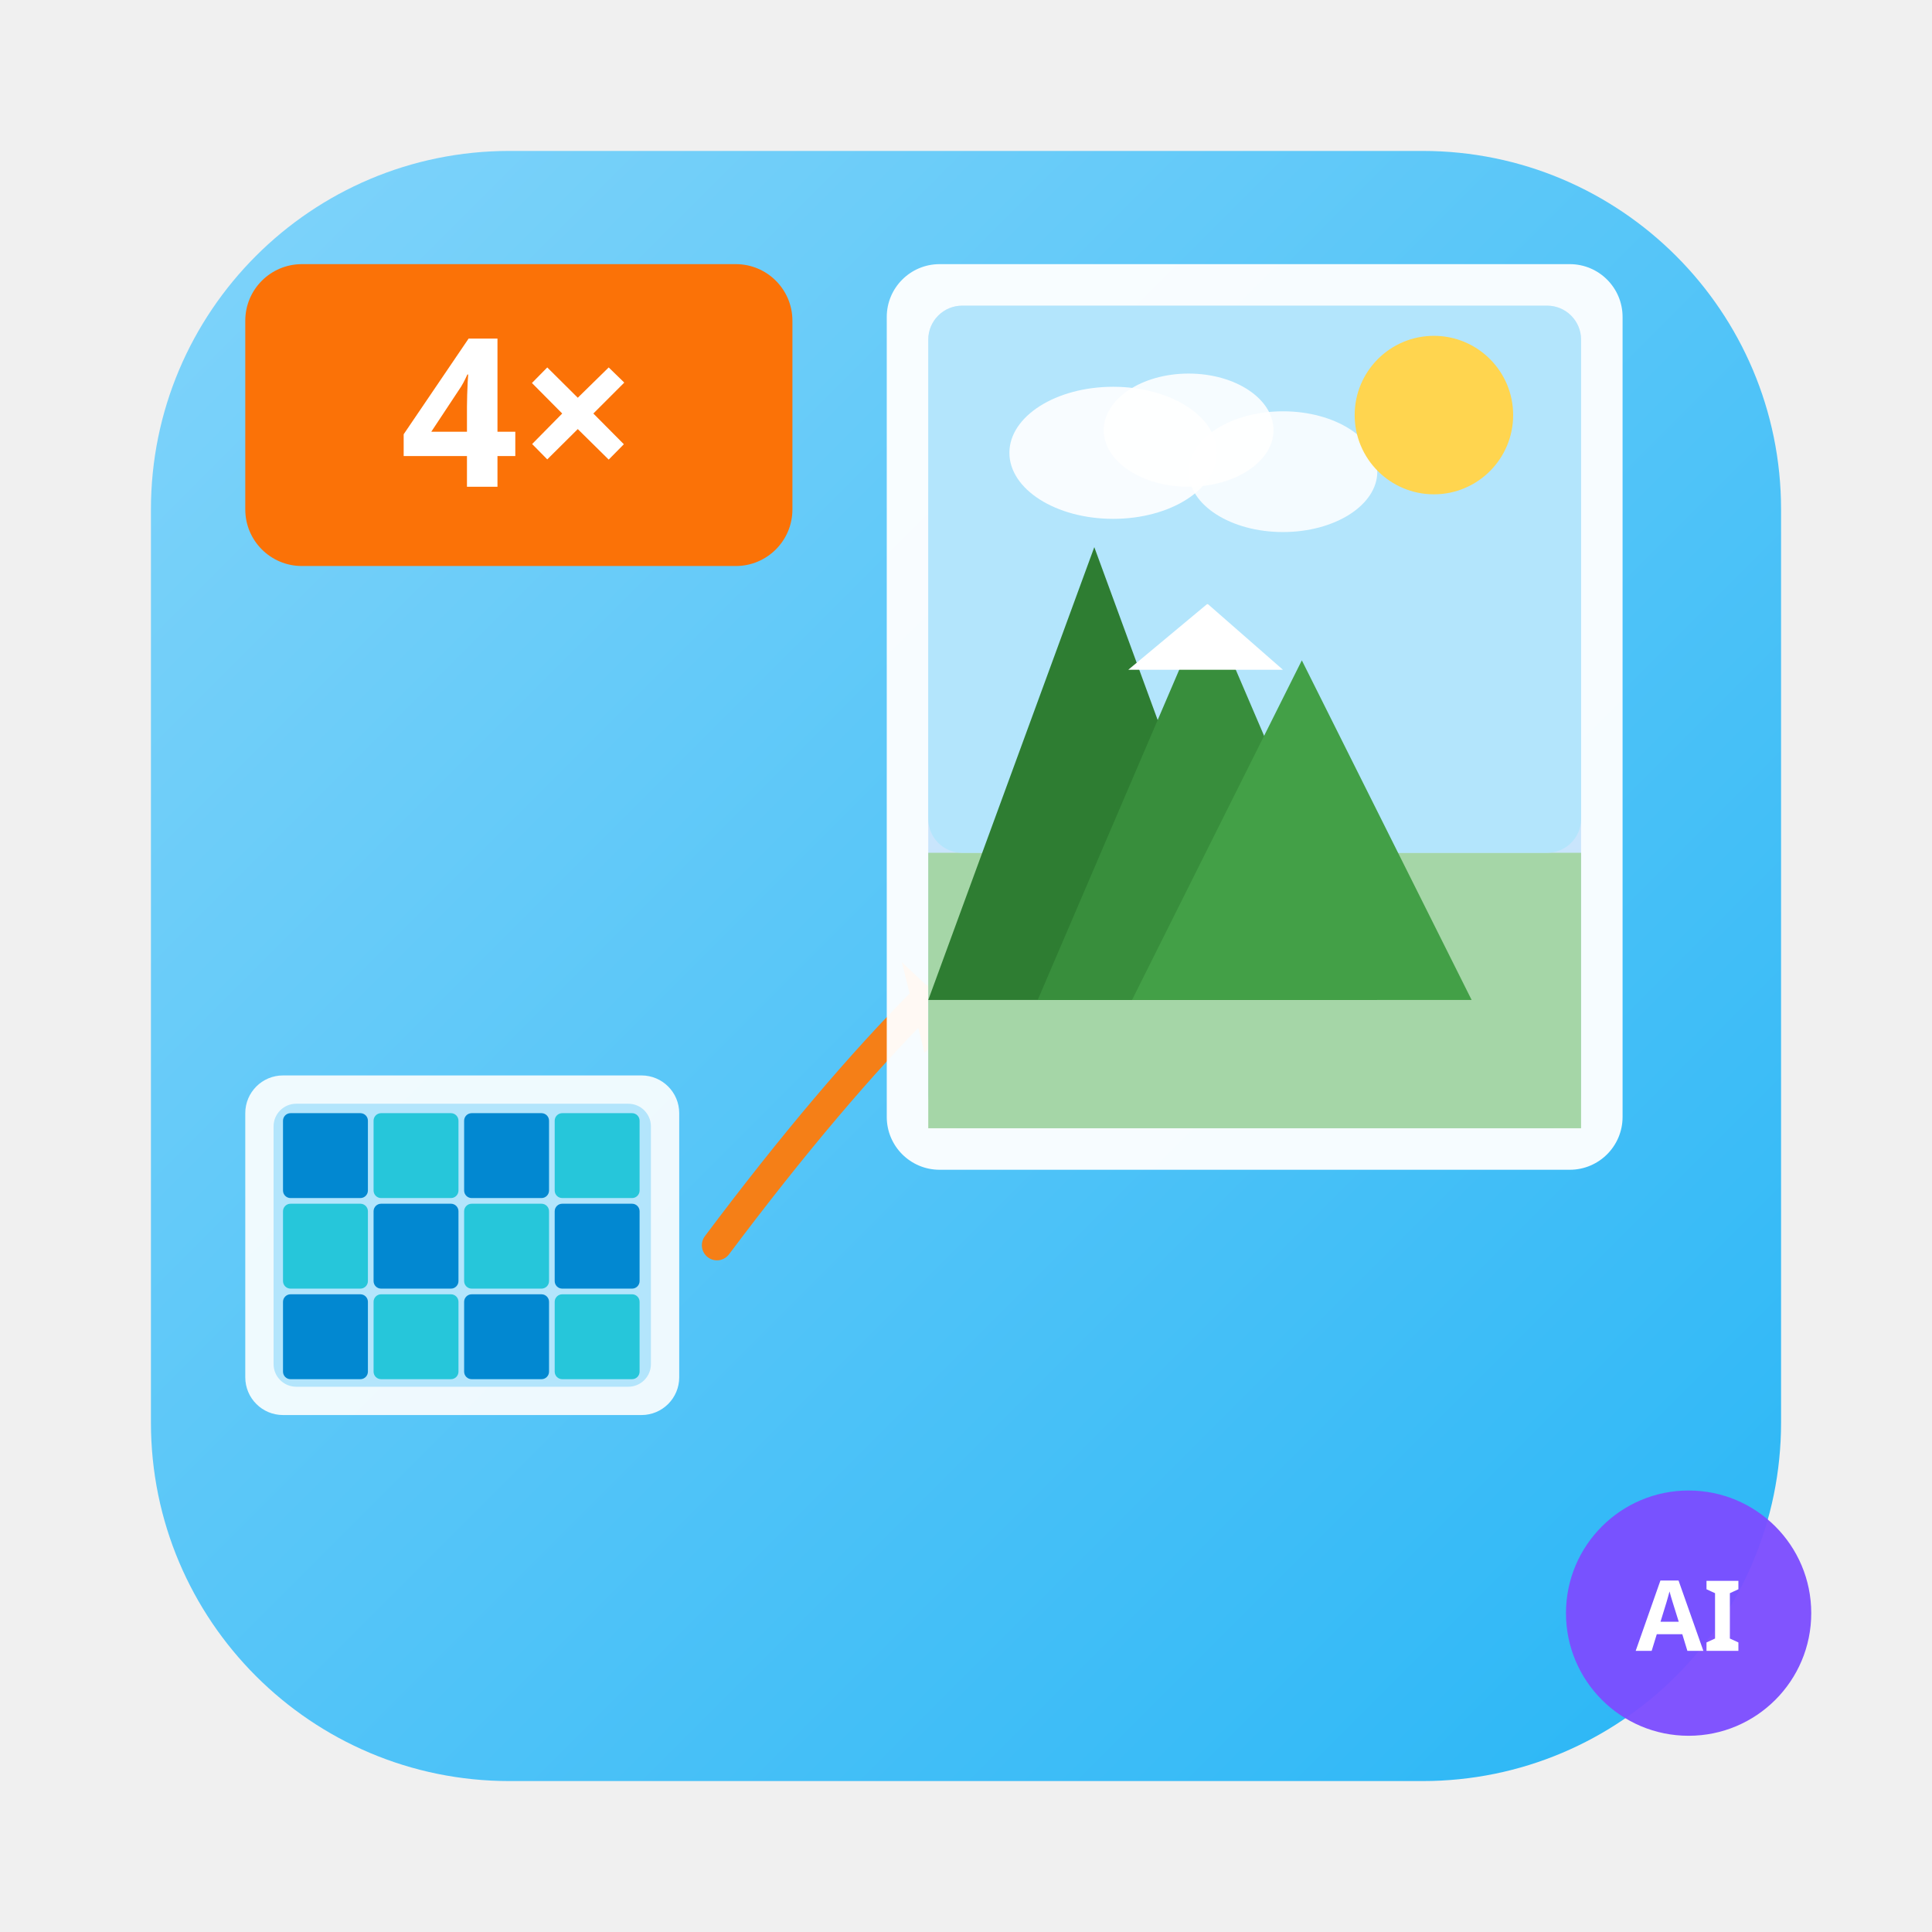
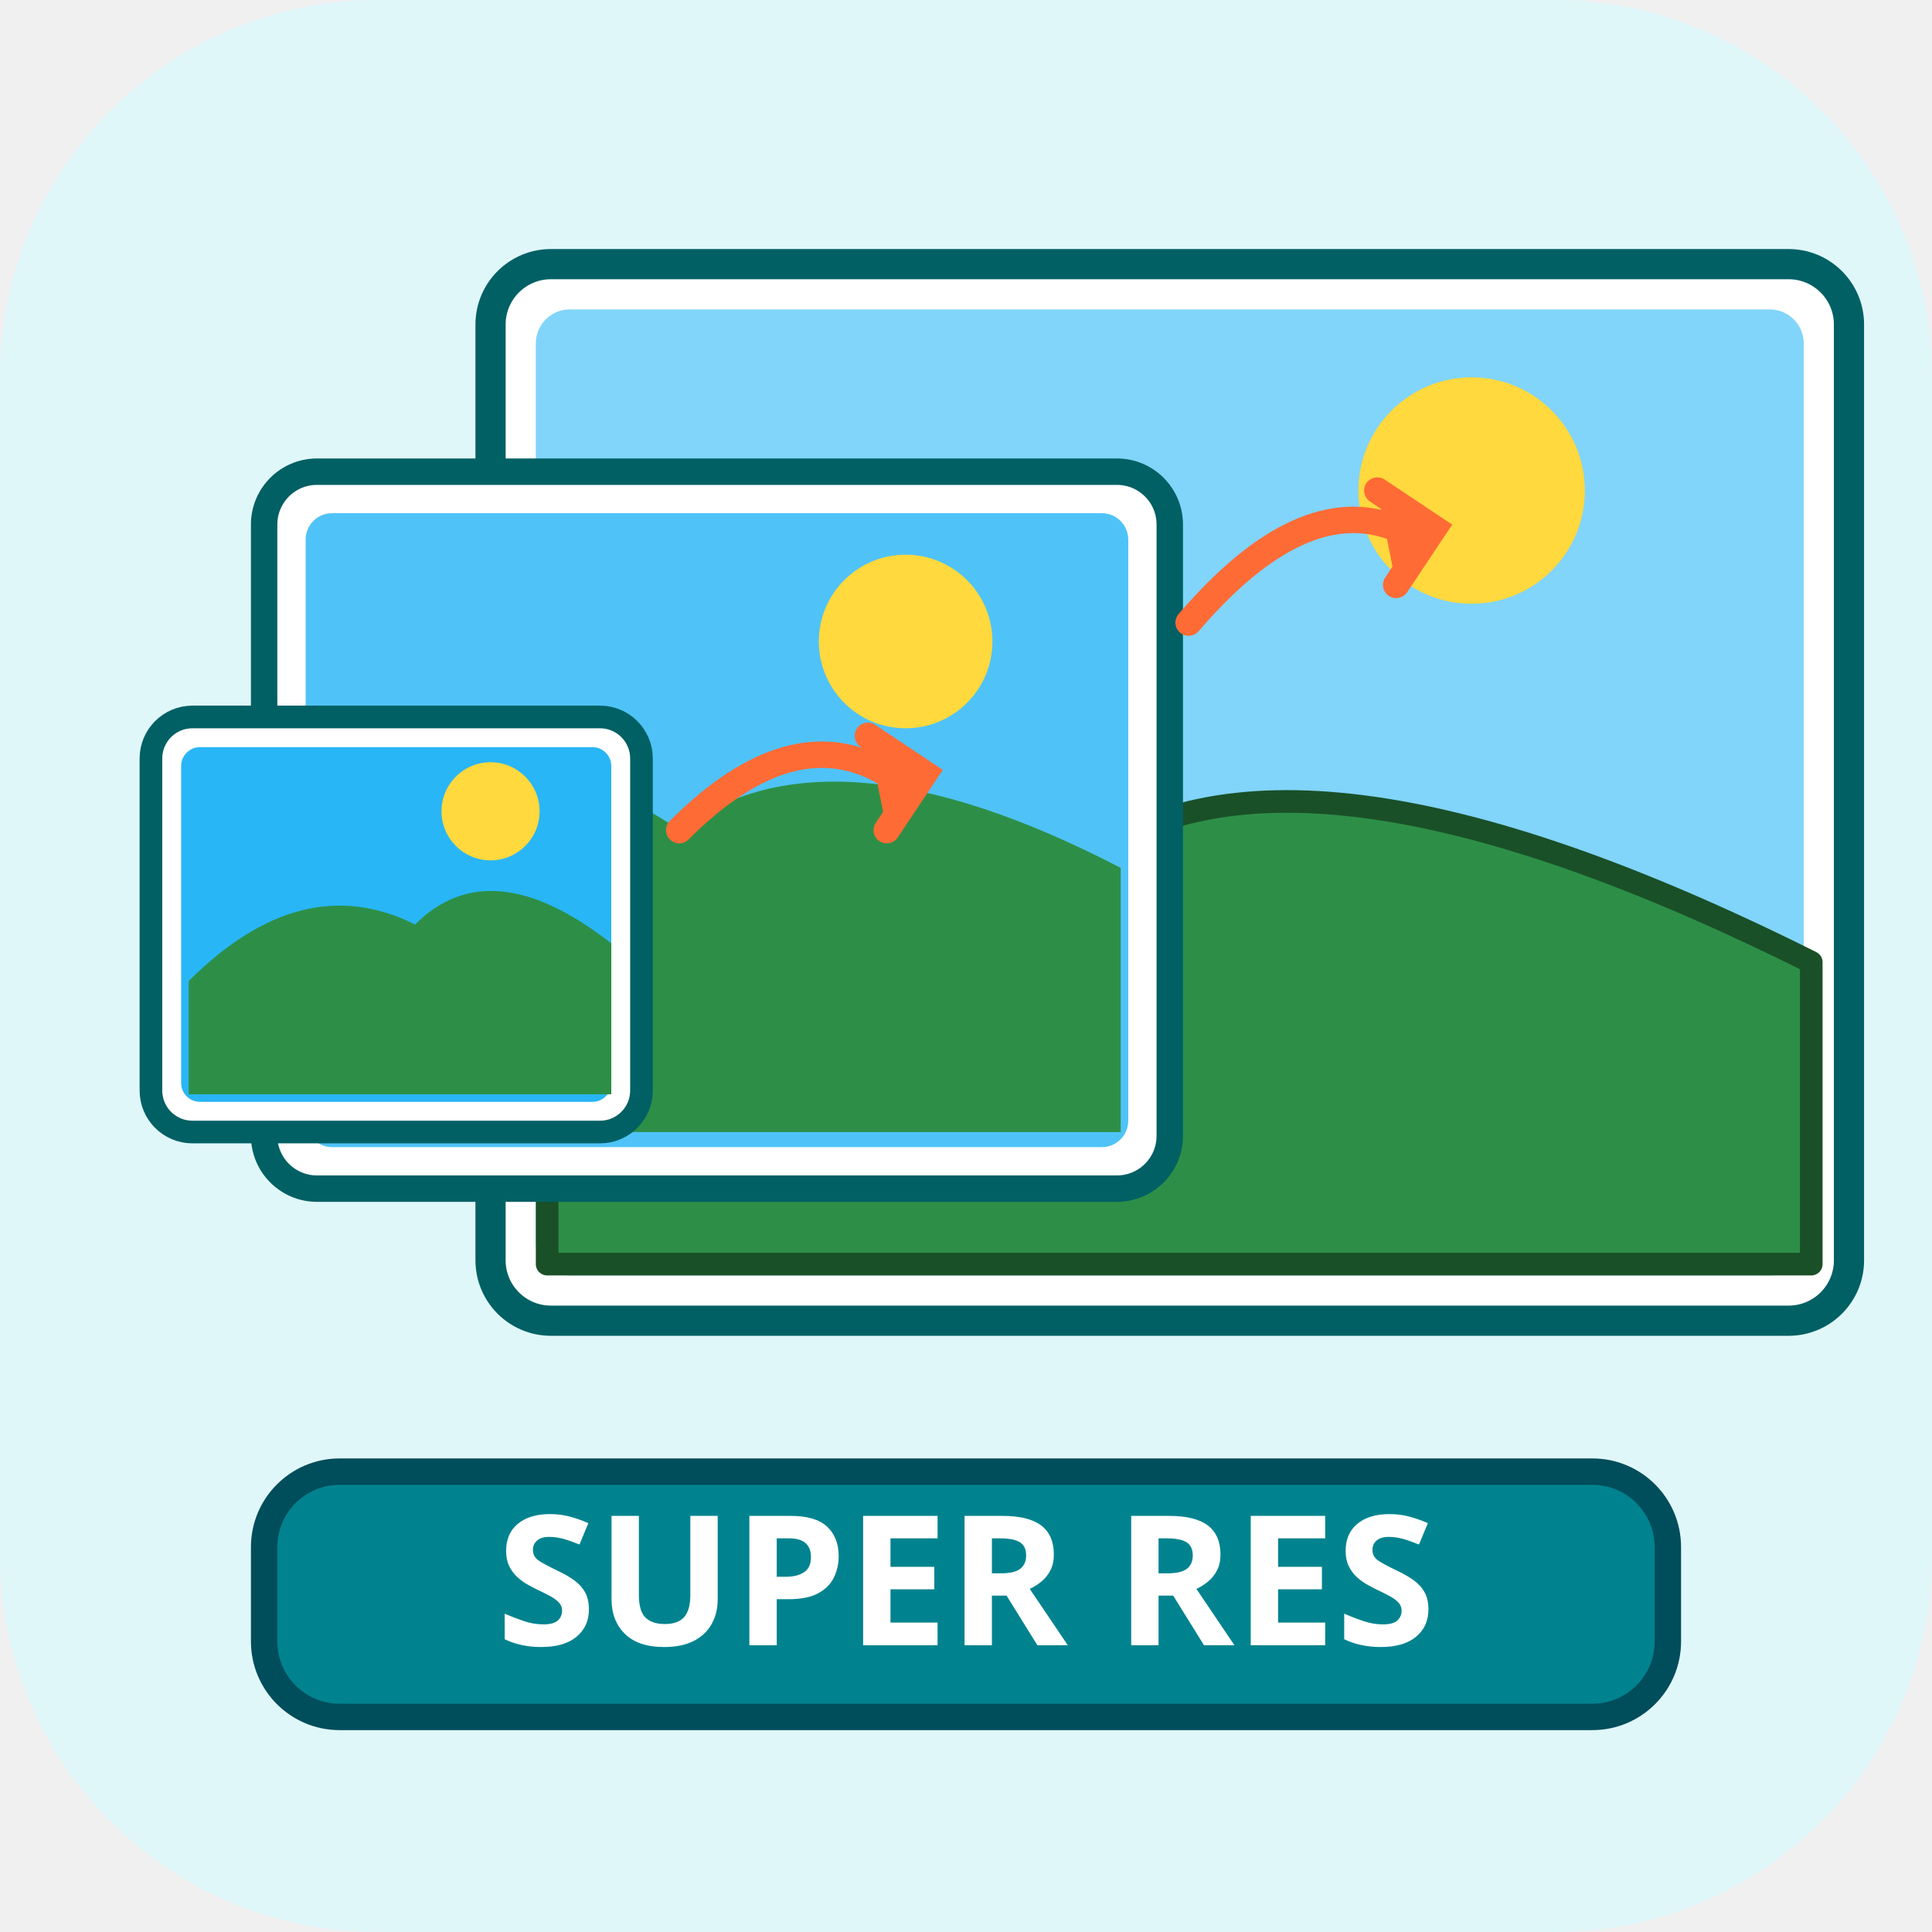
<svg xmlns="http://www.w3.org/2000/svg" viewBox="0 0 1024 1024">
-   <defs>
-     <linearGradient id="bg02" x1="0" y1="0" x2="1" y2="1">
-       <stop offset="0%" stop-color="#81D4FA" />
-       <stop offset="100%" stop-color="#29B6F6" />
-     </linearGradient>
-     <linearGradient id="imgInner" x1="0" y1="0" x2="0" y2="1">
-       <stop offset="0%" stop-color="#E3F2FD" />
-       <stop offset="100%" stop-color="#BBDEFB" />
-     </linearGradient>
-   </defs>
-   <rect x="80" y="80" width="864" height="864" rx="190" fill="url(#bg02)" />
-   <rect x="130" y="570" width="230" height="180" rx="20" fill="white" opacity="0.9" />
-   <rect x="145" y="585" width="200" height="150" rx="12" fill="#B3E5FC" />
-   <rect x="150" y="590" width="45" height="45" rx="4" fill="#0288D1" />
-   <rect x="198" y="590" width="45" height="45" rx="4" fill="#26C6DA" />
-   <rect x="246" y="590" width="45" height="45" rx="4" fill="#0288D1" />
-   <rect x="294" y="590" width="45" height="45" rx="4" fill="#26C6DA" />
-   <rect x="150" y="638" width="45" height="45" rx="4" fill="#26C6DA" />
-   <rect x="198" y="638" width="45" height="45" rx="4" fill="#0288D1" />
-   <rect x="246" y="638" width="45" height="45" rx="4" fill="#26C6DA" />
-   <rect x="294" y="638" width="45" height="45" rx="4" fill="#0288D1" />
-   <rect x="150" y="686" width="45" height="45" rx="4" fill="#0288D1" />
-   <rect x="198" y="686" width="45" height="45" rx="4" fill="#26C6DA" />
-   <rect x="246" y="686" width="45" height="45" rx="4" fill="#0288D1" />
-   <rect x="294" y="686" width="45" height="45" rx="4" fill="#26C6DA" />
-   <path d="M380 660 Q440 580 490 530" stroke="#F57F17" stroke-width="16" fill="none" stroke-linecap="round" />
-   <polygon points="478,510 510,540 490,558" fill="#F57F17" />
-   <rect x="470" y="140" width="390" height="480" rx="28" fill="white" opacity="0.95" />
-   <rect x="492" y="162" width="346" height="436" rx="18" fill="url(#imgInner)" />
-   <rect x="492" y="452" width="346" height="146" rx="0" fill="#A5D6A7" />
-   <rect x="492" y="162" width="346" height="290" rx="18" fill="#B3E5FC" />
-   <ellipse cx="590" cy="240" rx="55" ry="35" fill="white" opacity="0.9" />
-   <ellipse cx="630" cy="228" rx="45" ry="30" fill="white" opacity="0.88" />
-   <ellipse cx="680" cy="250" rx="50" ry="32" fill="white" opacity="0.85" />
-   <polygon points="492,530 580,290 668,530" fill="#2E7D32" />
-   <polygon points="550,530 640,320 730,530" fill="#388E3C" />
-   <polygon points="600,530 690,350 780,530" fill="#43A047" />
-   <polygon points="598,355 640,320 680,355" fill="white" />
-   <circle cx="760" cy="220" r="42" fill="#FFD54F" />
-   <rect x="130" y="140" width="290" height="160" rx="30" fill="#FF6F00" opacity="0.97" />
-   <text x="275" y="258" text-anchor="middle" font-family="Arial Black, sans-serif" font-size="110" font-weight="900" fill="white">4×</text>
-   <circle cx="895" cy="855" r="65" fill="#7C4DFF" opacity="0.95" />
-   <text x="895" y="875" text-anchor="middle" font-family="Arial Black, sans-serif" font-size="52" font-weight="900" fill="white">AI</text>
+   <rect x="0" y="0" width="1024" height="1024" rx="200" fill="#E0F7FA" />
+   <g>
+     <rect x="260" y="140" width="720" height="560" rx="32" fill="#FFFFFF" stroke="#006064" stroke-width="16" />
+     <rect x="284" y="164" width="672" height="512" rx="18" fill="#81D4FA" />
+     <circle cx="780" cy="260" r="60" fill="#FFD93D" />
+     <path d="M 290 510 Q 430 340 570 460 Q 680 370 960 510 L 960 670 L 290 670 Z" fill="#2D8F47" stroke="#1A5028" stroke-width="12" stroke-linejoin="round" />
+   </g>
+   <g>
+     <rect x="140" y="250" width="480" height="380" rx="28" fill="#FFFFFF" stroke="#006064" stroke-width="14" />
+     <rect x="162" y="272" width="436" height="336" rx="14" fill="#4FC3F7" />
+     <circle cx="480" cy="340" r="46" fill="#FFD93D" />
+     <path d="M 168 480 Q 260 370 360 440 Q 440 380 594 460 L 594 600 L 168 600 Z" fill="#2D8F47" />
+   </g>
+   <g>
+     <rect x="80" y="380" width="260" height="220" rx="22" fill="#FFFFFF" stroke="#006064" stroke-width="12" />
+     <rect x="96" y="396" width="228" height="188" rx="10" fill="#29B6F6" />
+     <circle cx="260" cy="430" r="26" fill="#FFD93D" />
+     <path d="M 100 520 Q 160 460 220 490 Q 260 450 324 500 L 324 580 L 100 580 Z" fill="#2D8F47" />
+   </g>
+   <g stroke="#FF6B35" stroke-width="14" fill="#FF6B35" stroke-linecap="round">
+     <path d="M 360 440 Q 420 380 470 410" fill="none" />
+     <path d="M 460 390 L 490 410 L 470 440" fill="#FF6B35" />
+     <path d="M 630 330 Q 690 260 740 280" fill="none" />
+     <path d="M 730 260 L 760 280 L 740 310" fill="#FF6B35" />
+   </g>
+   <rect x="140" y="780" width="744" height="130" rx="40" fill="#00838F" stroke="#004D5B" stroke-width="14" />
+   <text x="512" y="872" font-family="Arial Black, sans-serif" font-weight="900" font-size="96" fill="#FFFFFF" text-anchor="middle">SUPER RES</text>
</svg>
